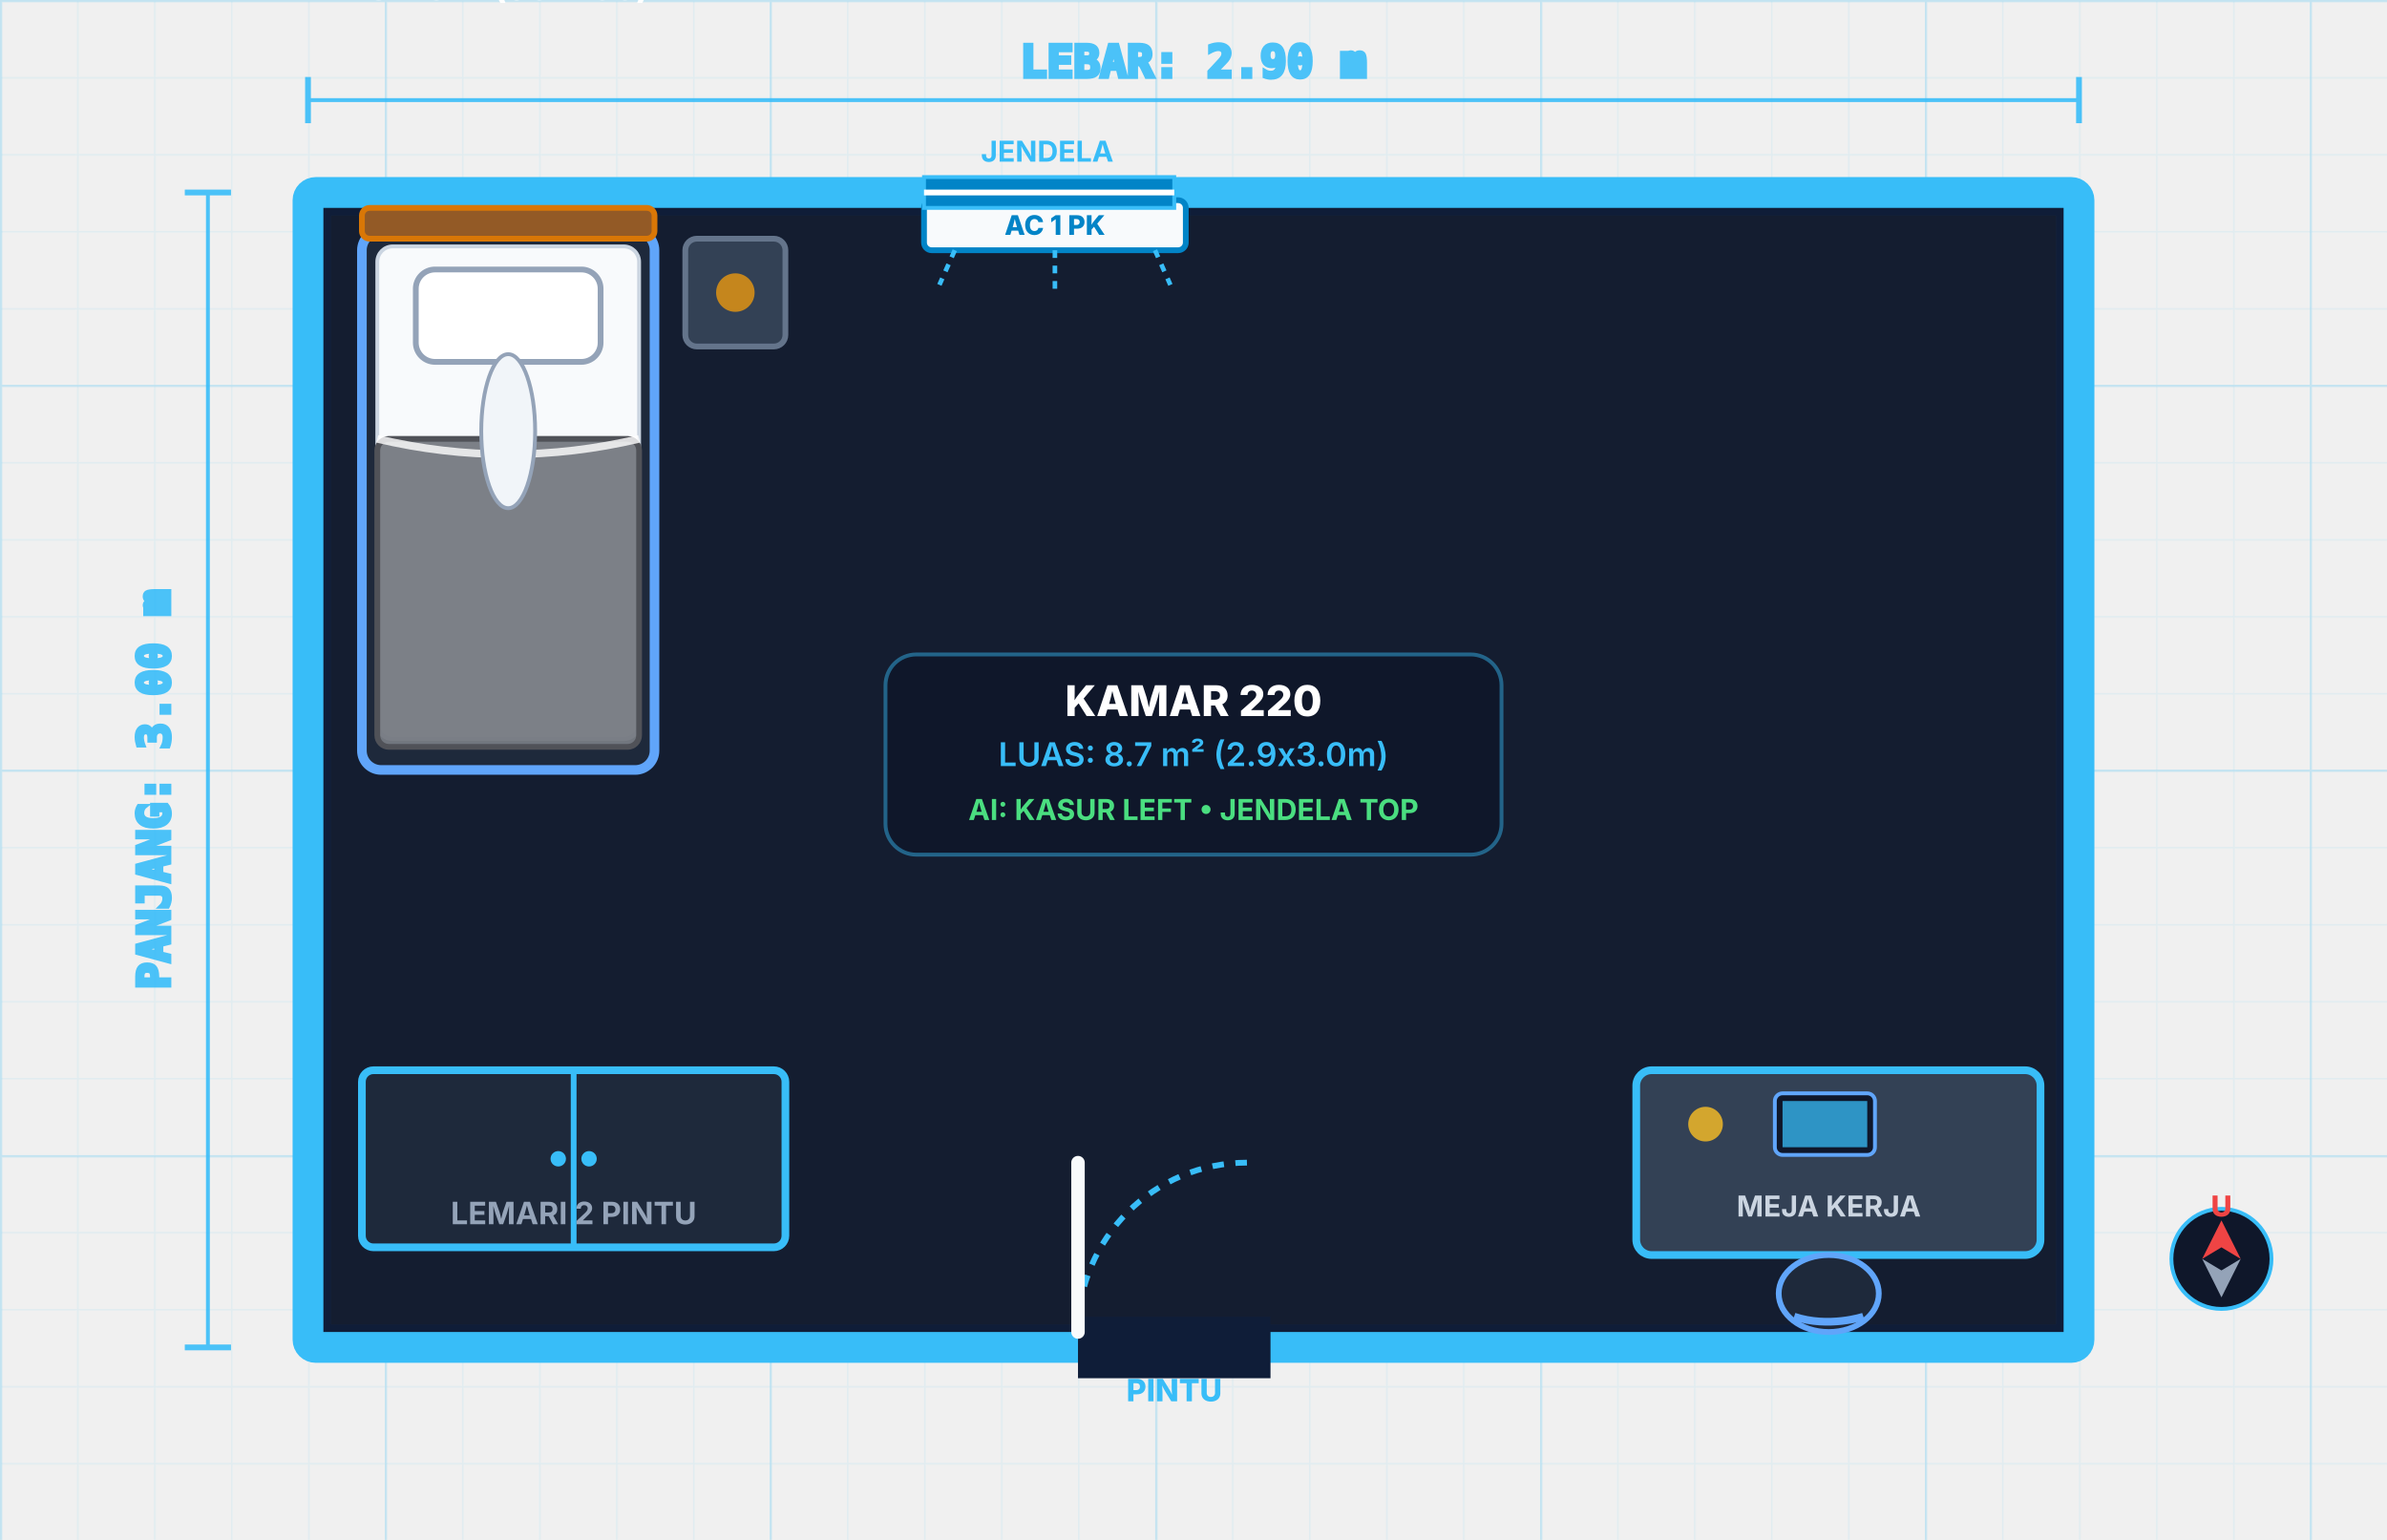
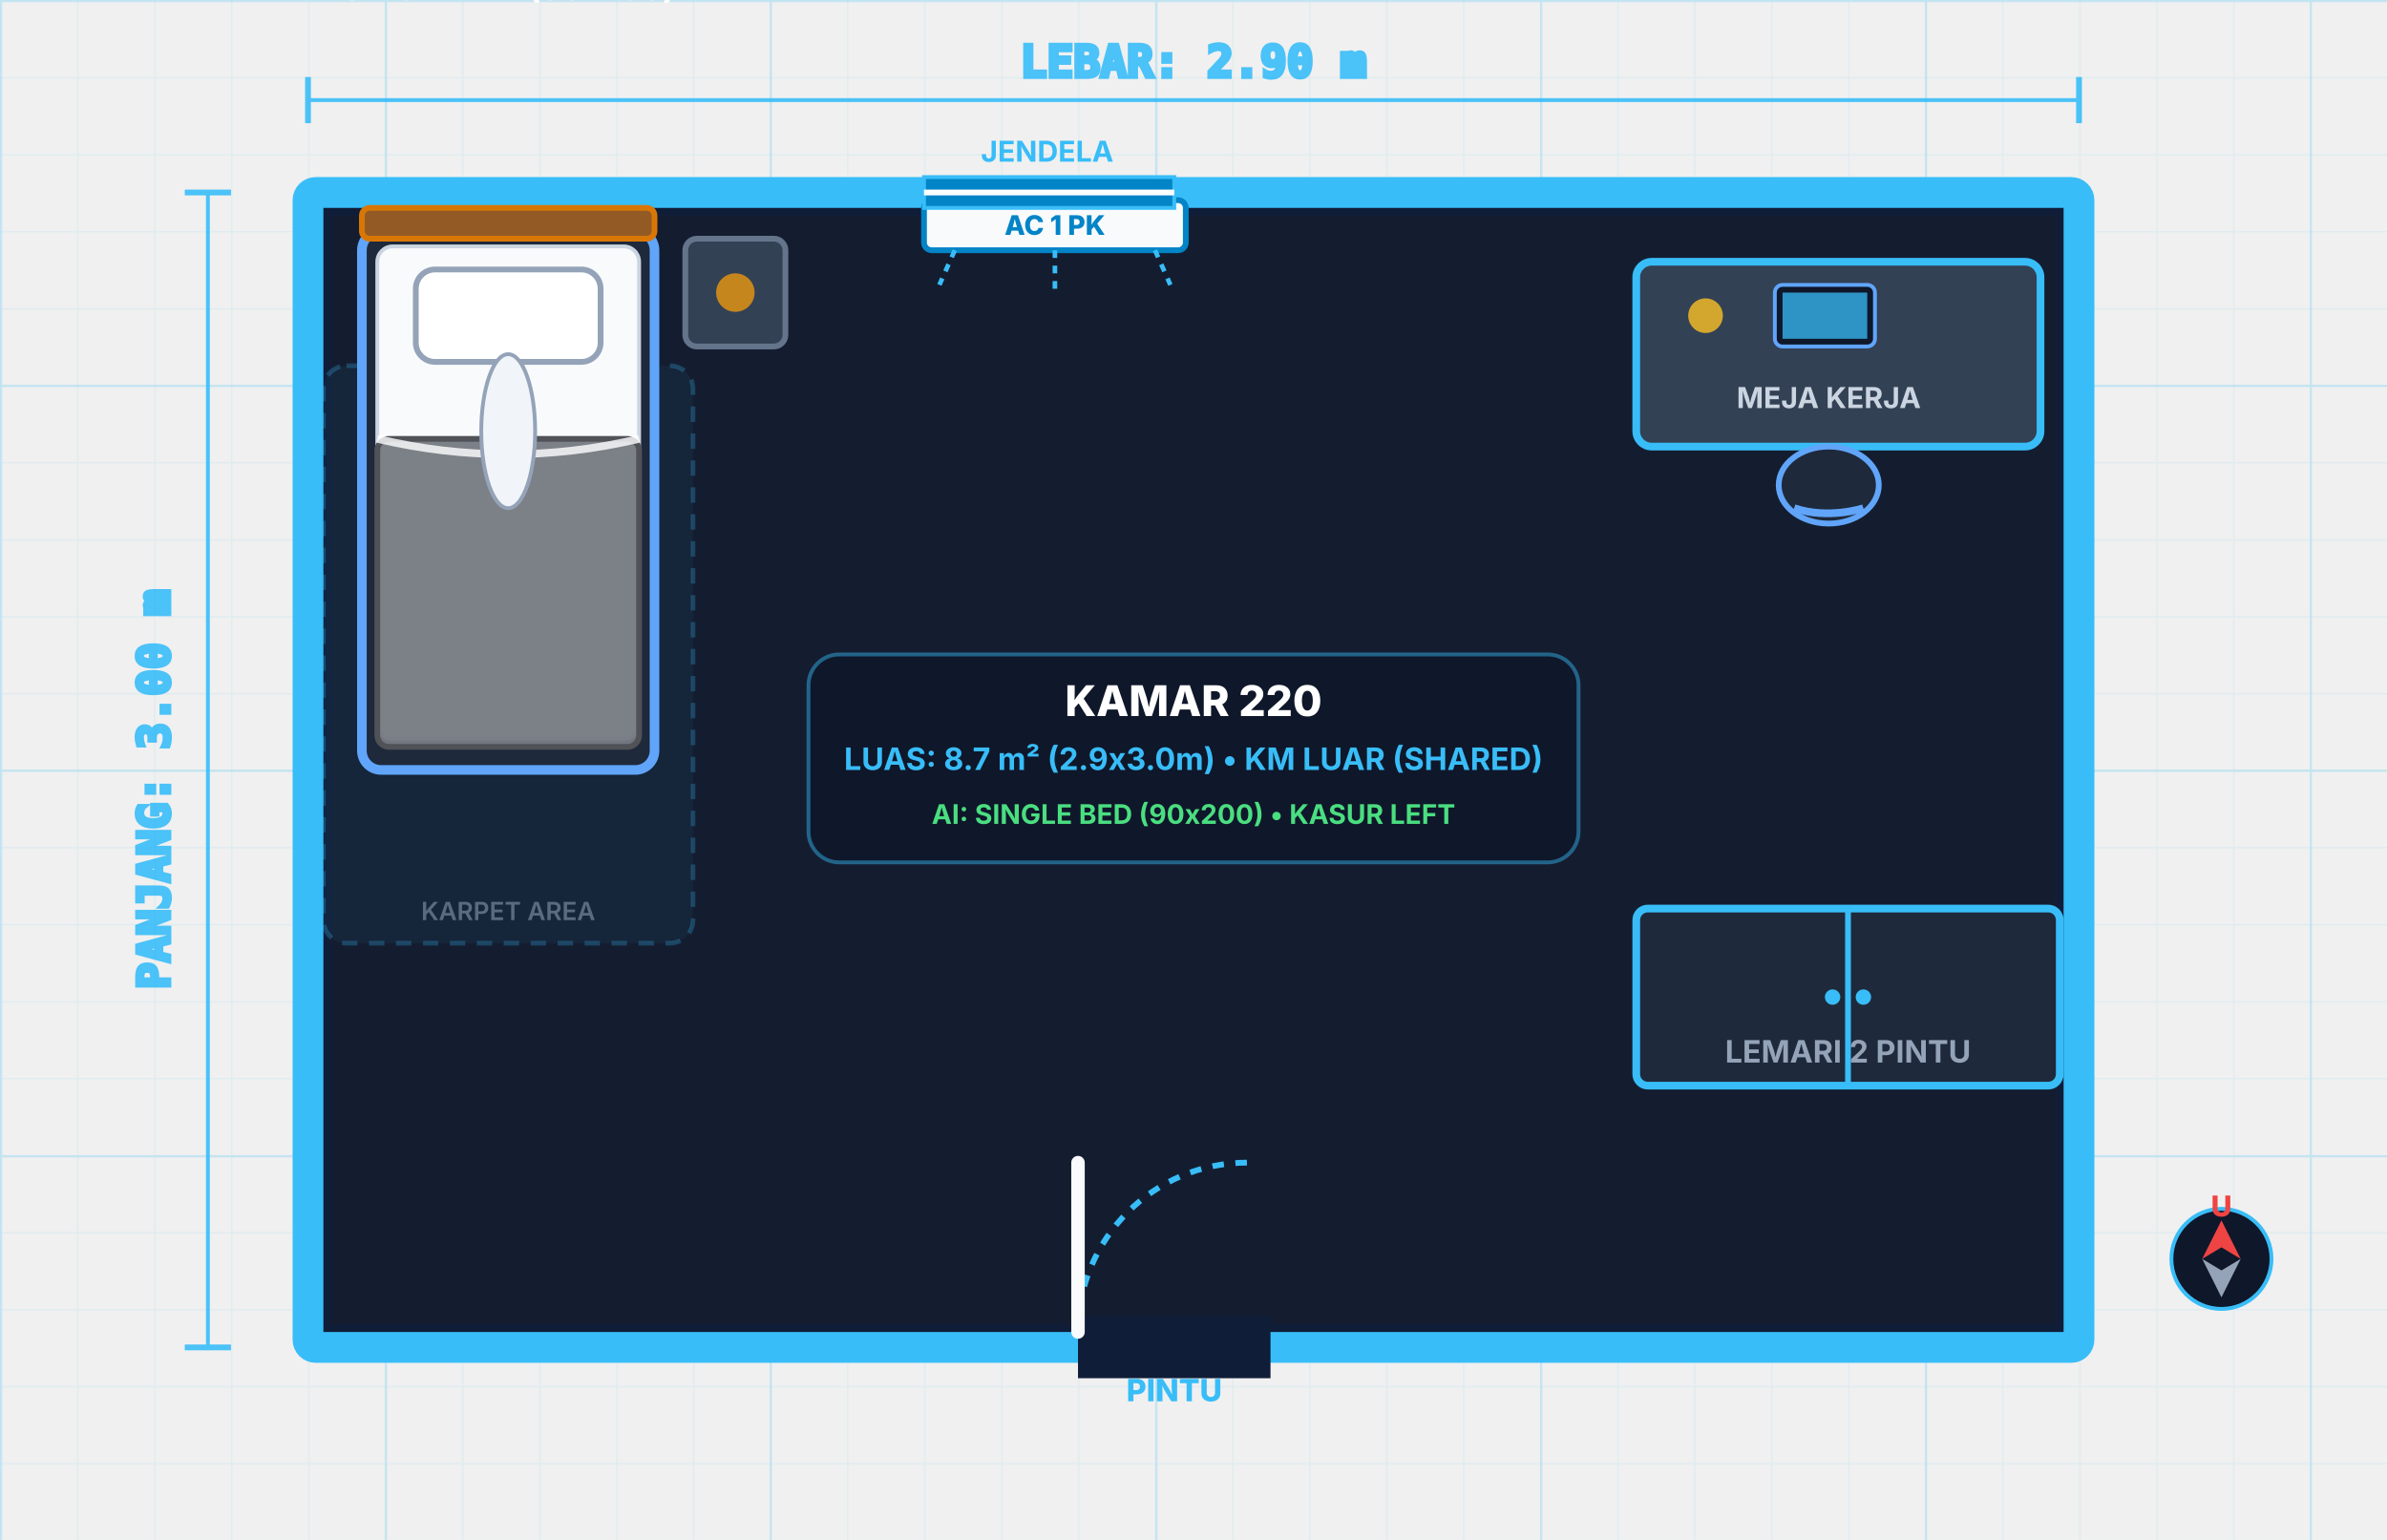
<svg xmlns="http://www.w3.org/2000/svg" viewBox="0 0 620 400" width="100%" height="100%" style="background:#0b1329; border-radius:12px; font-family:'Inter',system-ui,sans-serif;">
  <defs>
    <pattern id="grid_s_70" width="20" height="20" patternUnits="userSpaceOnUse">
      <path d="M 20 0 L 0 0 0 20" fill="none" stroke="rgba(56, 189, 248, 0.08)" stroke-width="0.8" />
    </pattern>
    <pattern id="grid_m_70" width="100" height="100" patternUnits="userSpaceOnUse">
      <path d="M 100 0 L 0 0 0 100" fill="none" stroke="rgba(56, 189, 248, 0.18)" stroke-width="1.2" />
    </pattern>
    <pattern id="tile_70" width="12" height="12" patternUnits="userSpaceOnUse">
      <rect width="12" height="12" fill="rgba(14, 165, 233, 0.12)" />
      <path d="M 12 0 L 0 0 0 12" fill="none" stroke="rgba(56, 189, 248, 0.28)" stroke-width="0.7" />
    </pattern>
  </defs>
  <rect width="620" height="400" fill="url(#grid_s_70)" />
  <rect width="620" height="400" fill="url(#grid_m_70)" />
  <g stroke="#38bdf8" stroke-width="1" opacity="0.9">
    <line x1="80" y1="26" x2="540" y2="26" />
    <line x1="80" y1="20" x2="80" y2="32" stroke-width="1.5" />
    <line x1="540" y1="20" x2="540" y2="32" stroke-width="1.5" />
    <text x="310" y="20" fill="#38bdf8" font-size="11.5" font-weight="700" text-anchor="middle" font-family="monospace">
      LEBAR: 2.90 m
    </text>
  </g>
  <g stroke="#38bdf8" stroke-width="1" opacity="0.9">
    <line x1="54" y1="50" x2="54" y2="350" />
    <line x1="48" y1="50" x2="60" y2="50" stroke-width="1.5" />
    <line x1="48" y1="350" x2="60" y2="350" stroke-width="1.5" />
    <text x="44" y="205" fill="#38bdf8" font-size="11.5" font-weight="700" text-anchor="middle" font-family="monospace" transform="rotate(-90 44 205)">
      PANJANG: 3.00 m
    </text>
  </g>
  <rect x="80" y="50" width="460" height="300" fill="#0f1d38" stroke="#38bdf8" stroke-width="8" rx="2" />
  <rect x="86" y="56" width="448" height="288" fill="#686b70" opacity="0.22" />
  <rect x="86" y="56" width="448" height="288" fill="rgba(15, 23, 42, 0.75)" />
  <g>
+     <rect x="84" y="95" width="96" height="150" rx="6" fill="rgba(56, 189, 248, 0.05)" stroke="rgba(56, 189, 248, 0.25)" stroke-width="1.2" stroke-dasharray="4 3" />
+     <text x="132.0" y="239" fill="rgba(148, 163, 184, 0.55)" font-size="6.5" font-weight="600" text-anchor="middle">KARPET AREA</text>
+   </g>
+   <g>
    <rect x="94" y="60" width="76" height="140" rx="5" fill="#1e293b" stroke="#60a5fa" stroke-width="2.5" />
    <rect x="94" y="54" width="76" height="8" rx="2" fill="#935a26" stroke="#d97706" stroke-width="1.5" />
    <rect x="98" y="64" width="68" height="128" rx="4" fill="#f8fafc" stroke="#cbd5e1" stroke-width="1" />
    <rect x="98" y="114" width="68" height="80" rx="3" fill="#767a82" stroke="#505258" stroke-width="1.5" fill-opacity="0.95" />
    <path d="M 98 114 Q 132.0 122 166 114" fill="none" stroke="#ffffff" stroke-width="2" opacity="0.8" />
    <rect x="108.0" y="70" width="48" height="24" rx="5" fill="#ffffff" stroke="#94a3b8" stroke-width="1.5" />
    <ellipse cx="132.0" cy="112" rx="7" ry="20" fill="#f1f5f9" stroke="#94a3b8" stroke-width="1" />
-     <text x="132.0" cy="160" fill="#ffffff" font-size="8.5" font-weight="800" text-anchor="middle">SINGLE (90x200)</text>
+     <text x="132.0" cy="160" fill="#ffffff" font-size="8" font-weight="800" text-anchor="middle">SINGLE BED (90x200)</text>
  </g>
  <rect x="178" y="62" width="26" height="28" rx="3" fill="#334155" stroke="#64748b" stroke-width="1.5" />
  <circle cx="191" cy="76" r="5" fill="#f59e0b" opacity="0.75" />
  <g>
-     <rect x="94" y="278" width="110" height="46" rx="3" fill="#1e293b" stroke="#38bdf8" stroke-width="2" />
-     <line x1="149" y1="278" x2="149" y2="324" stroke="#38bdf8" stroke-width="1.5" />
-     <circle cx="145" cy="301" r="2" fill="#38bdf8" />
-     <circle cx="153" cy="301" r="2" fill="#38bdf8" />
-     <text x="149" y="318" fill="#94a3b8" font-size="8" font-weight="700" text-anchor="middle">LEMARI 2 PINTU</text>
+     <rect x="425" y="236" width="110" height="46" rx="3" fill="#1e293b" stroke="#38bdf8" stroke-width="2" />
+     <line x1="480" y1="236" x2="480" y2="282" stroke="#38bdf8" stroke-width="1.5" />
+     <circle cx="476" cy="259" r="2" fill="#38bdf8" />
+     <circle cx="484" cy="259" r="2" fill="#38bdf8" />
+     <text x="480" y="276" fill="#94a3b8" font-size="8" font-weight="700" text-anchor="middle">LEMARI 2 PINTU</text>
  </g>
  <g>
-     <rect x="425" y="278" width="105" height="48" rx="4" fill="#334155" stroke="#38bdf8" stroke-width="2" />
-     <rect x="461" y="284" width="26" height="16" rx="2" fill="#0f172a" stroke="#60a5fa" stroke-width="1" />
-     <rect x="463" y="286" width="22" height="12" fill="#38bdf8" opacity="0.75" />
-     <circle cx="443" cy="292" r="4.5" fill="#fbbf24" opacity="0.8" />
-     <ellipse cx="475" cy="336" rx="13" ry="10" fill="#1e293b" stroke="#60a5fa" stroke-width="1.5" />
-     <path d="M 466 342 C 475 345 484 342 484 342" stroke="#60a5fa" stroke-width="2" fill="none" />
-     <text x="475" y="316" fill="#cbd5e1" font-size="7.5" font-weight="700" text-anchor="middle">MEJA KERJA</text>
+     <rect x="425" y="68" width="105" height="48" rx="4" fill="#334155" stroke="#38bdf8" stroke-width="2" />
+     <rect x="461" y="74" width="26" height="16" rx="2" fill="#0f172a" stroke="#60a5fa" stroke-width="1" />
+     <rect x="463" y="76" width="22" height="12" fill="#38bdf8" opacity="0.75" />
+     <circle cx="443" cy="82" r="4.5" fill="#fbbf24" opacity="0.8" />
+     <ellipse cx="475" cy="126" rx="13" ry="10" fill="#1e293b" stroke="#60a5fa" stroke-width="1.5" />
+     <path d="M 466 132 C 475 135 484 132 484 132" stroke="#60a5fa" stroke-width="2" fill="none" />
+     <text x="475" y="106" fill="#cbd5e1" font-size="7.5" font-weight="700" text-anchor="middle">MEJA KERJA</text>
  </g>
  <g>
    <rect x="240" y="52" width="68" height="13" rx="2" fill="#f8fafc" stroke="#0284c7" stroke-width="1.5" />
    <path d="M 248 65 L 244 74" stroke="#38bdf8" stroke-width="1.2" stroke-dasharray="2 2" />
    <path d="M 274 65 L 274 76" stroke="#38bdf8" stroke-width="1.2" stroke-dasharray="2 2" />
    <path d="M 300 65 L 304 74" stroke="#38bdf8" stroke-width="1.2" stroke-dasharray="2 2" />
    <text x="274" y="61" fill="#0284c7" font-size="7" font-weight="800" text-anchor="middle">AC 1 PK</text>
  </g>
  <g>
    <rect x="240" y="46" width="65" height="8" fill="#0284c7" stroke="#38bdf8" stroke-width="1" />
    <line x1="240" y1="50" x2="305" y2="50" stroke="#ffffff" stroke-width="1.5" />
    <text x="272" y="42" fill="#38bdf8" font-size="7.5" font-weight="700" text-anchor="middle">JENDELA</text>
  </g>
  <g>
    <rect x="280" y="342" width="50" height="16" fill="#0f1d38" />
    <path d="M 280 346 A 44 44 0 0 1 324 302" fill="none" stroke="#38bdf8" stroke-width="1.5" stroke-dasharray="3 3" />
    <line x1="280" y1="346" x2="280" y2="302" stroke="#f8fafc" stroke-width="3.5" stroke-linecap="round" />
    <text x="305" y="364" fill="#38bdf8" font-size="8" font-weight="800" text-anchor="middle">PINTU</text>
  </g>
  <g>
-     <rect x="230" y="170" width="160" height="52" rx="8" fill="rgba(15, 23, 42, 0.92)" stroke="rgba(56, 189, 248, 0.45)" stroke-width="1" />
+     <rect x="210" y="170" width="200" height="54" rx="8" fill="rgba(15, 23, 42, 0.94)" stroke="rgba(56, 189, 248, 0.45)" stroke-width="1" />
    <text x="310" y="186" fill="#ffffff" font-size="11" font-weight="800" text-anchor="middle">KAMAR 220</text>
-     <text x="310" y="199" fill="#38bdf8" font-size="8.5" font-weight="600" text-anchor="middle">LUAS: 8.7 m² (2.9x3.0m)</text>
-     <text x="310" y="213" fill="#4ade80" font-size="7.5" font-weight="700" text-anchor="middle">AI: KASUR LEFT • JENDELA TOP</text>
+     <text x="310" y="200" fill="#38bdf8" font-size="8" font-weight="700" text-anchor="middle">LUAS: 8.7 m² (2.9x3.0m) • KM LUAR (SHARED)</text>
+     <text x="310" y="214" fill="#4ade80" font-size="7" font-weight="700" text-anchor="middle">AI: SINGLE BED (90x200) • KASUR LEFT</text>
  </g>
  <g transform="translate(562, 312)">
    <circle cx="15" cy="15" r="13" fill="#0f172a" stroke="#38bdf8" stroke-width="1" />
    <path d="M 15 5 L 20 15 L 15 12 L 10 15 Z" fill="#ef4444" />
    <path d="M 15 25 L 20 15 L 15 18 L 10 15 Z" fill="#94a3b8" />
    <text x="15" y="4" fill="#ef4444" font-size="7.5" font-weight="800" text-anchor="middle">U</text>
  </g>
</svg>
